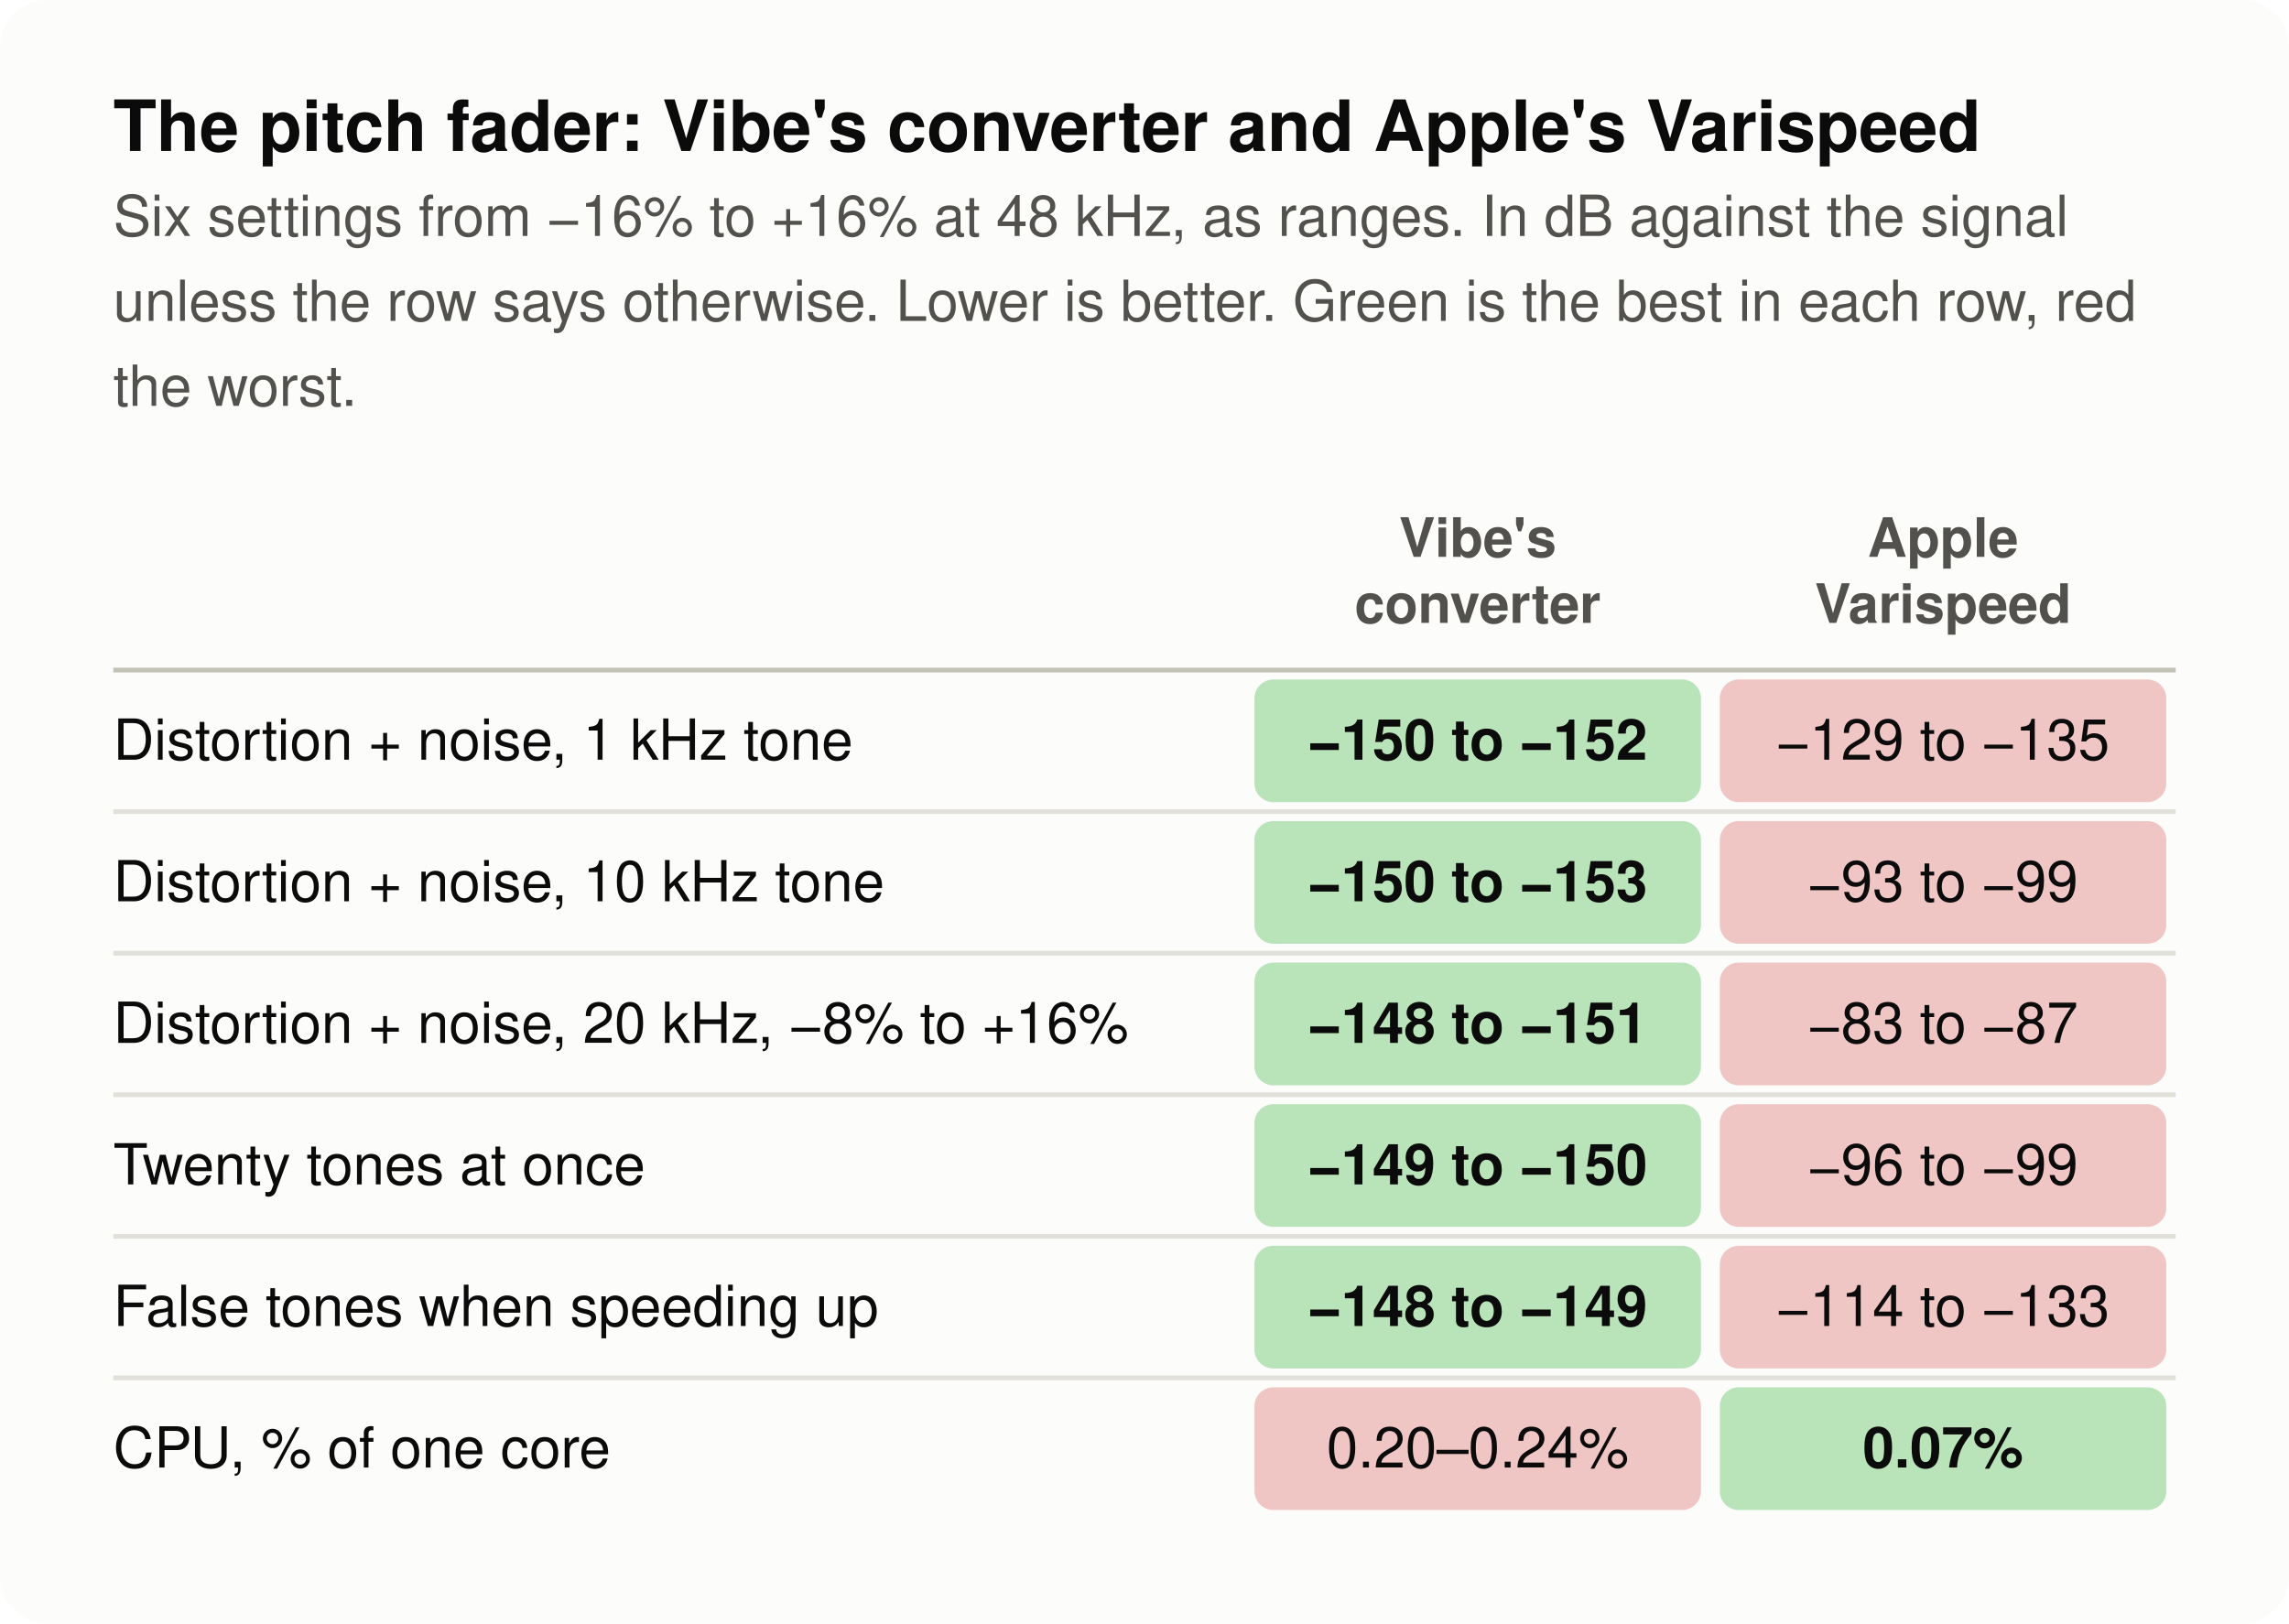
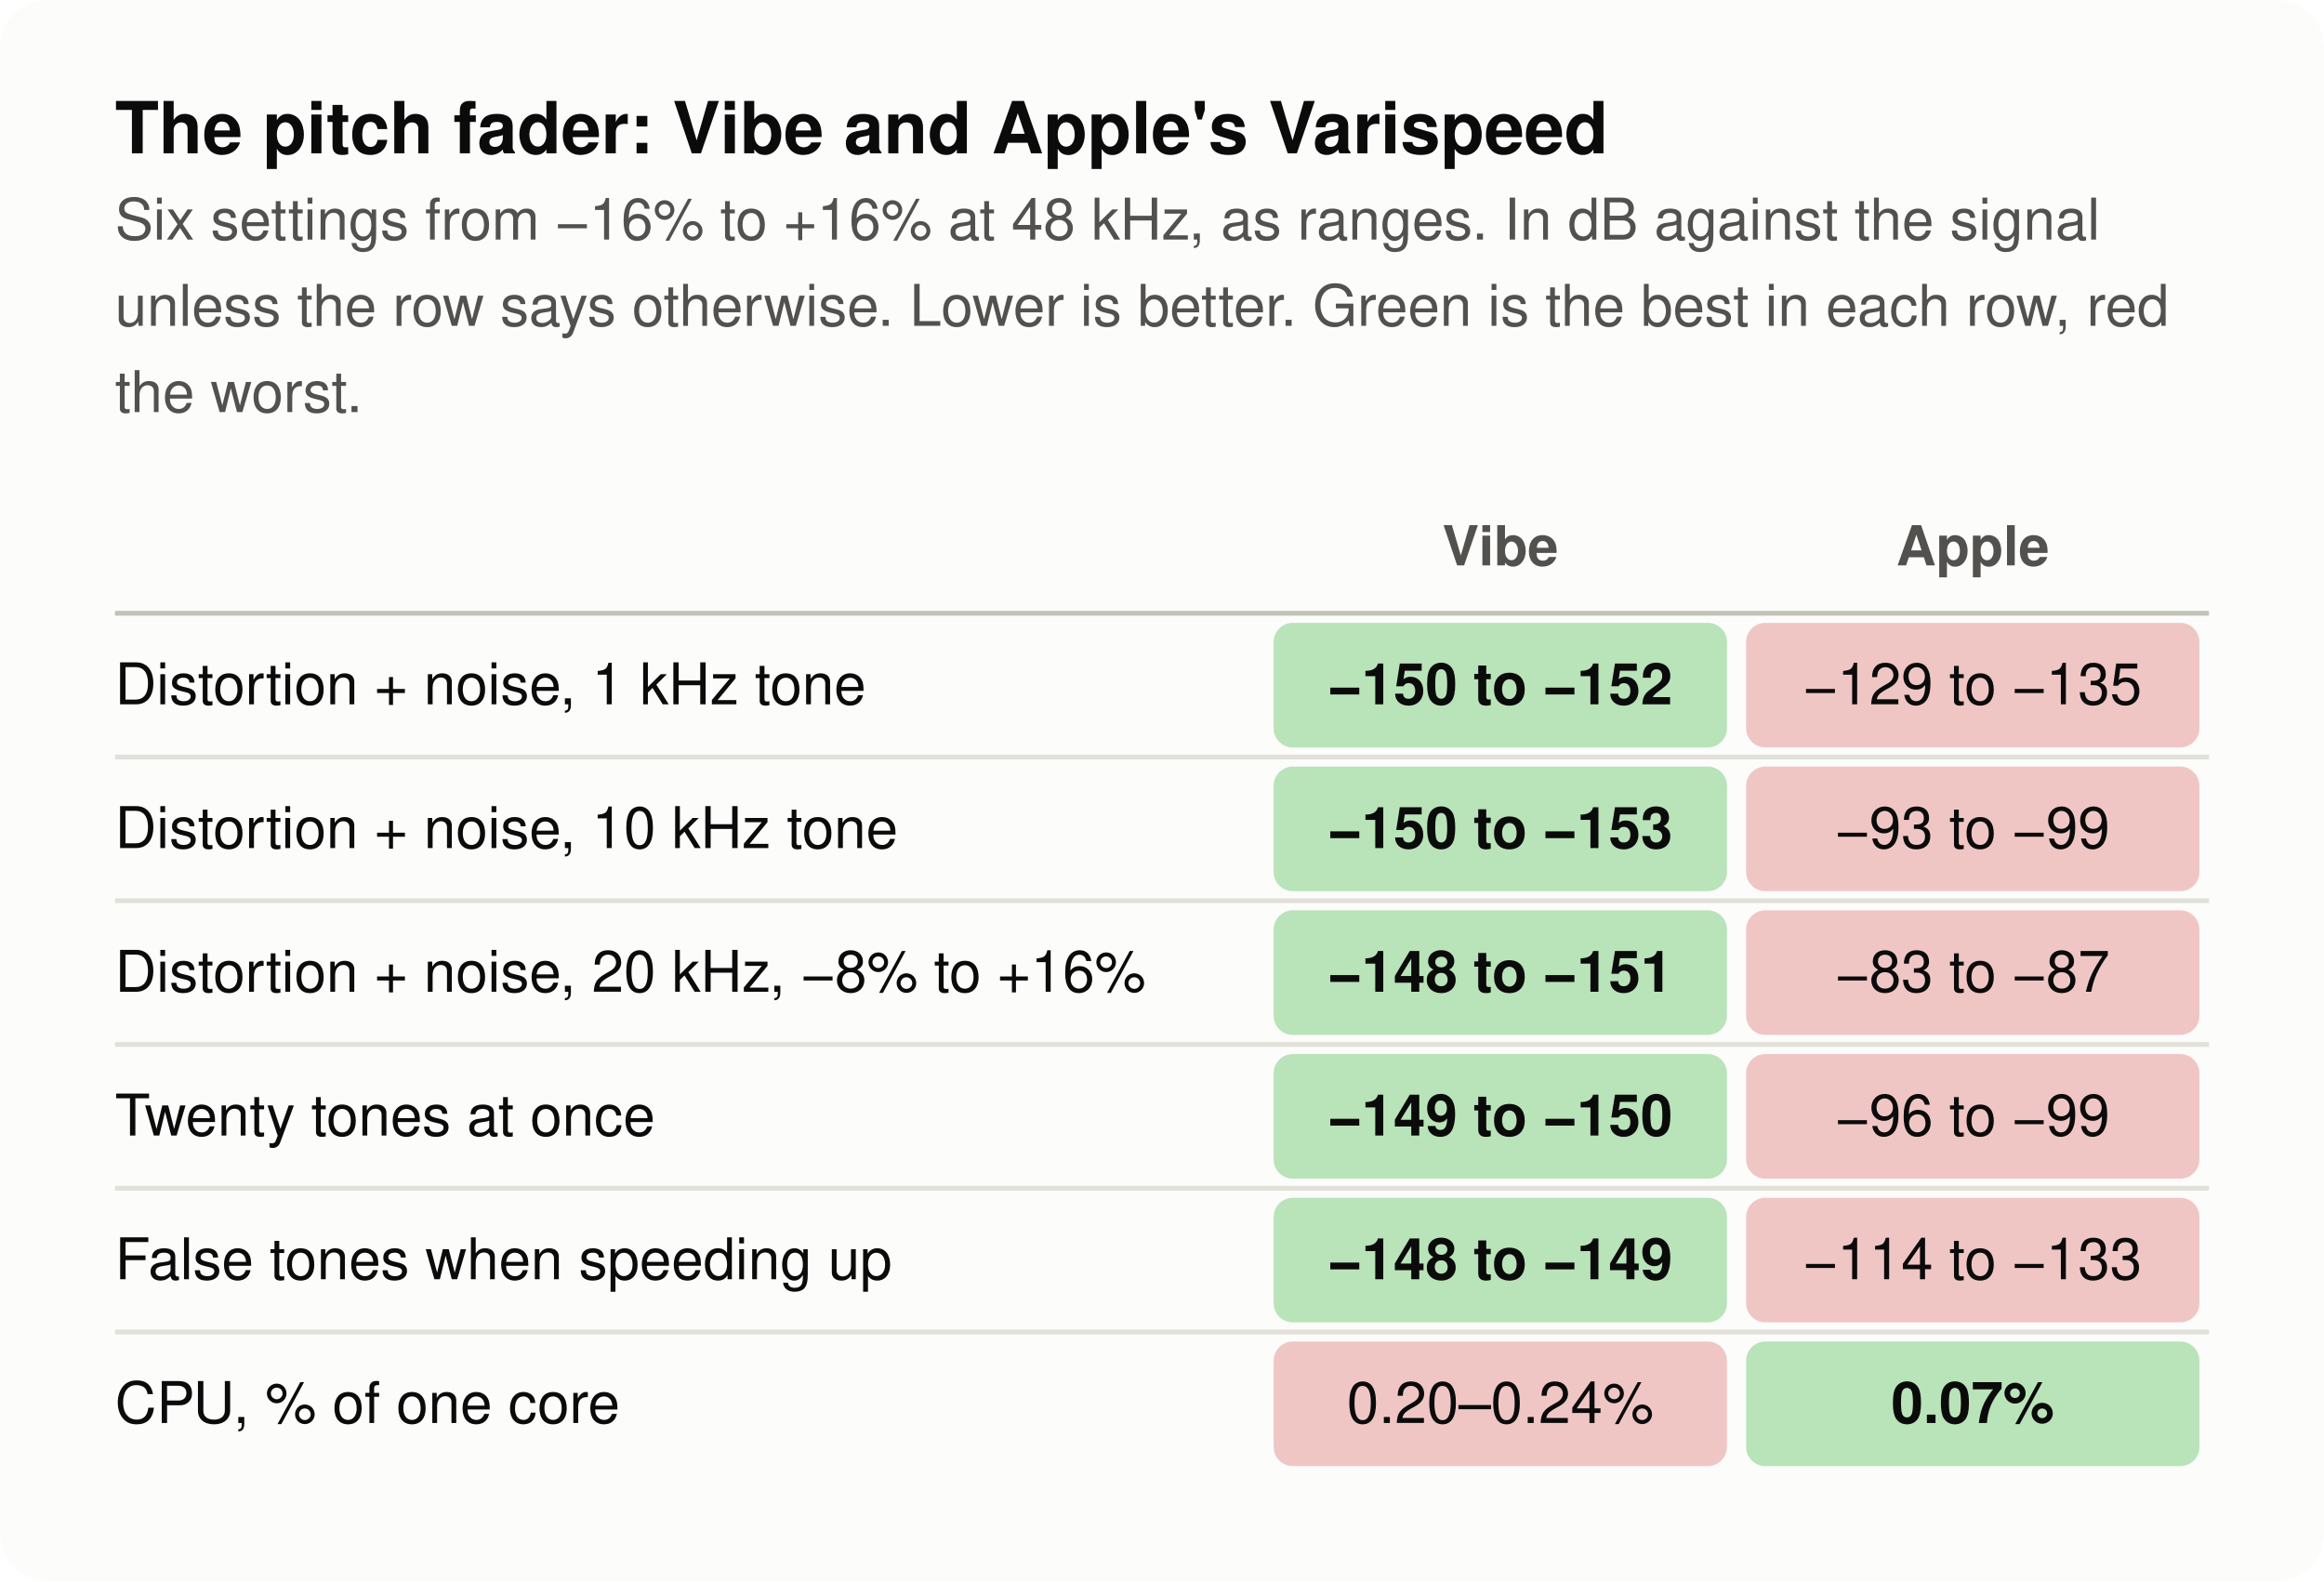
- <svg xmlns="http://www.w3.org/2000/svg" viewBox="0 0 485 344" width="485" height="344" font-family="-apple-system,BlinkMacSystemFont,'Segoe UI',Helvetica,Arial,sans-serif" role="img" aria-label="The pitch fader: Vibe's converter and Apple's Varispeed">
+ <svg xmlns="http://www.w3.org/2000/svg" viewBox="0 0 485 330" width="485" height="330" font-family="-apple-system,BlinkMacSystemFont,'Segoe UI',Helvetica,Arial,sans-serif" role="img" aria-label="The pitch fader: Vibe and Apple's Varispeed">
  <style>.bg{fill:#fcfcfb}.t{fill:#0b0b0b}.m{fill:#52514e}.q{fill:#898781}.box{fill:#f0efec}.g{stroke:#e1e0d9}.a{stroke:#c3c2b7}.k{stroke:#b9b8b2}.ring{stroke:#fcfcfb}.good1{fill:#ebf6ea}.bad1{fill:#f9eeee}.good2{fill:#ddf0dc}.bad2{fill:#f6e3e2}.good3{fill:#cceacb}.bad3{fill:#f3d5d5}.good4{fill:#b9e3b8}.bad4{fill:#f0c6c5}@media (prefers-color-scheme:dark){.bg{fill:#1a1a19}.t{fill:#f0efec}.m{fill:#c3c2b7}.q{fill:#898781}.box{fill:#262624}.g{stroke:#2c2c2a}.a{stroke:#383835}.k{stroke:#55554f}.ring{stroke:#1a1a19}.good1{fill:#182a17}.bad1{fill:#301e1d}.good2{fill:#173417}.bad2{fill:#3d201f}.good3{fill:#163f15}.bad3{fill:#4b2322}.good4{fill:#154b14}.bad4{fill:#5c2625}}text{font-variant-numeric:tabular-nums}.ln{fill:none;stroke-linejoin:round;stroke-linecap:round}rect.s0,rect.s1,rect.s2,rect.s3,rect.s4,rect.s5,rect.s6,rect.s7,rect.sg{stroke:none}</style>
-   <rect class="bg" width="485" height="344" rx="10" />
-   <text class="t" x="24.0" y="32.0" font-size="15" text-anchor="start" font-weight="600">The pitch fader: Vibe's converter and Apple's Varispeed</text>
+   <rect class="bg" width="485" height="330" rx="10" />
+   <text class="t" x="24.0" y="32.0" font-size="15" text-anchor="start" font-weight="600">The pitch fader: Vibe and Apple's Varispeed</text>
  <text class="m" x="24.0" y="50.0" font-size="12" text-anchor="start">Six settings from −16% to +16% at 48 kHz, as ranges. In dB against the signal</text>
  <text class="m" x="24.0" y="68.0" font-size="12" text-anchor="start">unless the row says otherwise. Lower is better. Green is the best in each row, red</text>
  <text class="m" x="24.0" y="86.0" font-size="12" text-anchor="start">the worst.</text>
-   <text class="m" x="313.1" y="118.0" font-size="11.5" text-anchor="middle" font-weight="600">Vibe's</text>
-   <text class="m" x="313.1" y="132.0" font-size="11.5" text-anchor="middle" font-weight="600">converter</text>
+   <text class="m" x="313.1" y="118.0" font-size="11.5" text-anchor="middle" font-weight="600">Vibe</text>
  <text class="m" x="411.7" y="118.0" font-size="11.5" text-anchor="middle" font-weight="600">Apple</text>
-   <text class="m" x="411.7" y="132.0" font-size="11.5" text-anchor="middle" font-weight="600">Varispeed</text>
-   <line class="a" x1="24.0" y1="142.0" x2="461.0" y2="142.0" stroke-width="1" />
-   <text class="t" x="24.0" y="161.0" font-size="12" text-anchor="start">Distortion + noise, 1 kHz tone</text>
-   <rect class="good4" x="265.8" y="144.0" width="94.6" height="26" rx="4" />
-   <text class="t" x="313.1" y="161.0" font-size="12" text-anchor="middle" font-weight="650">−150 to −152</text>
-   <rect class="bad4" x="364.4" y="144.0" width="94.6" height="26" rx="4" />
-   <text class="t" x="411.7" y="161.0" font-size="12" text-anchor="middle">−129 to −135</text>
-   <line class="g" x1="24.0" y1="172.0" x2="461.0" y2="172.0" stroke-width="1" />
-   <text class="t" x="24.0" y="191.0" font-size="12" text-anchor="start">Distortion + noise, 10 kHz tone</text>
-   <rect class="good4" x="265.8" y="174.0" width="94.6" height="26" rx="4" />
-   <text class="t" x="313.1" y="191.0" font-size="12" text-anchor="middle" font-weight="650">−150 to −153</text>
-   <rect class="bad4" x="364.4" y="174.0" width="94.6" height="26" rx="4" />
-   <text class="t" x="411.7" y="191.0" font-size="12" text-anchor="middle">−93 to −99</text>
-   <line class="g" x1="24.0" y1="202.0" x2="461.0" y2="202.0" stroke-width="1" />
-   <text class="t" x="24.0" y="221.0" font-size="12" text-anchor="start">Distortion + noise, 20 kHz, −8% to +16%</text>
-   <rect class="good4" x="265.8" y="204.0" width="94.6" height="26" rx="4" />
-   <text class="t" x="313.1" y="221.0" font-size="12" text-anchor="middle" font-weight="650">−148 to −151</text>
-   <rect class="bad4" x="364.4" y="204.0" width="94.6" height="26" rx="4" />
-   <text class="t" x="411.7" y="221.0" font-size="12" text-anchor="middle">−83 to −87</text>
-   <line class="g" x1="24.0" y1="232.0" x2="461.0" y2="232.0" stroke-width="1" />
-   <text class="t" x="24.0" y="251.0" font-size="12" text-anchor="start">Twenty tones at once</text>
-   <rect class="good4" x="265.8" y="234.0" width="94.6" height="26" rx="4" />
-   <text class="t" x="313.1" y="251.0" font-size="12" text-anchor="middle" font-weight="650">−149 to −150</text>
-   <rect class="bad4" x="364.4" y="234.0" width="94.6" height="26" rx="4" />
-   <text class="t" x="411.7" y="251.0" font-size="12" text-anchor="middle">−96 to −99</text>
-   <line class="g" x1="24.0" y1="262.0" x2="461.0" y2="262.0" stroke-width="1" />
-   <text class="t" x="24.0" y="281.0" font-size="12" text-anchor="start">False tones when speeding up</text>
-   <rect class="good4" x="265.8" y="264.0" width="94.6" height="26" rx="4" />
-   <text class="t" x="313.1" y="281.0" font-size="12" text-anchor="middle" font-weight="650">−148 to −149</text>
-   <rect class="bad4" x="364.4" y="264.0" width="94.6" height="26" rx="4" />
-   <text class="t" x="411.7" y="281.0" font-size="12" text-anchor="middle">−114 to −133</text>
-   <line class="g" x1="24.0" y1="292.0" x2="461.0" y2="292.0" stroke-width="1" />
-   <text class="t" x="24.0" y="311.0" font-size="12" text-anchor="start">CPU, % of one core</text>
-   <rect class="bad4" x="265.8" y="294.0" width="94.6" height="26" rx="4" />
-   <text class="t" x="313.1" y="311.0" font-size="12" text-anchor="middle">0.20–0.24%</text>
-   <rect class="good4" x="364.4" y="294.0" width="94.6" height="26" rx="4" />
-   <text class="t" x="411.7" y="311.0" font-size="12" text-anchor="middle" font-weight="650">0.07%</text>
+   <line class="a" x1="24.0" y1="128.0" x2="461.0" y2="128.0" stroke-width="1" />
+   <text class="t" x="24.0" y="147.0" font-size="12" text-anchor="start">Distortion + noise, 1 kHz tone</text>
+   <rect class="good4" x="265.8" y="130.0" width="94.6" height="26" rx="4" />
+   <text class="t" x="313.1" y="147.0" font-size="12" text-anchor="middle" font-weight="650">−150 to −152</text>
+   <rect class="bad4" x="364.4" y="130.0" width="94.6" height="26" rx="4" />
+   <text class="t" x="411.7" y="147.0" font-size="12" text-anchor="middle">−129 to −135</text>
+   <line class="g" x1="24.0" y1="158.0" x2="461.0" y2="158.0" stroke-width="1" />
+   <text class="t" x="24.0" y="177.0" font-size="12" text-anchor="start">Distortion + noise, 10 kHz tone</text>
+   <rect class="good4" x="265.8" y="160.0" width="94.6" height="26" rx="4" />
+   <text class="t" x="313.1" y="177.0" font-size="12" text-anchor="middle" font-weight="650">−150 to −153</text>
+   <rect class="bad4" x="364.4" y="160.0" width="94.6" height="26" rx="4" />
+   <text class="t" x="411.7" y="177.0" font-size="12" text-anchor="middle">−93 to −99</text>
+   <line class="g" x1="24.0" y1="188.0" x2="461.0" y2="188.0" stroke-width="1" />
+   <text class="t" x="24.0" y="207.0" font-size="12" text-anchor="start">Distortion + noise, 20 kHz, −8% to +16%</text>
+   <rect class="good4" x="265.8" y="190.0" width="94.6" height="26" rx="4" />
+   <text class="t" x="313.1" y="207.0" font-size="12" text-anchor="middle" font-weight="650">−148 to −151</text>
+   <rect class="bad4" x="364.4" y="190.0" width="94.6" height="26" rx="4" />
+   <text class="t" x="411.7" y="207.0" font-size="12" text-anchor="middle">−83 to −87</text>
+   <line class="g" x1="24.0" y1="218.0" x2="461.0" y2="218.0" stroke-width="1" />
+   <text class="t" x="24.0" y="237.0" font-size="12" text-anchor="start">Twenty tones at once</text>
+   <rect class="good4" x="265.8" y="220.0" width="94.6" height="26" rx="4" />
+   <text class="t" x="313.1" y="237.0" font-size="12" text-anchor="middle" font-weight="650">−149 to −150</text>
+   <rect class="bad4" x="364.4" y="220.0" width="94.6" height="26" rx="4" />
+   <text class="t" x="411.7" y="237.0" font-size="12" text-anchor="middle">−96 to −99</text>
+   <line class="g" x1="24.0" y1="248.0" x2="461.0" y2="248.0" stroke-width="1" />
+   <text class="t" x="24.0" y="267.0" font-size="12" text-anchor="start">False tones when speeding up</text>
+   <rect class="good4" x="265.8" y="250.0" width="94.6" height="26" rx="4" />
+   <text class="t" x="313.1" y="267.0" font-size="12" text-anchor="middle" font-weight="650">−148 to −149</text>
+   <rect class="bad4" x="364.4" y="250.0" width="94.6" height="26" rx="4" />
+   <text class="t" x="411.7" y="267.0" font-size="12" text-anchor="middle">−114 to −133</text>
+   <line class="g" x1="24.0" y1="278.0" x2="461.0" y2="278.0" stroke-width="1" />
+   <text class="t" x="24.0" y="297.0" font-size="12" text-anchor="start">CPU, % of one core</text>
+   <rect class="bad4" x="265.8" y="280.0" width="94.6" height="26" rx="4" />
+   <text class="t" x="313.1" y="297.0" font-size="12" text-anchor="middle">0.20–0.24%</text>
+   <rect class="good4" x="364.4" y="280.0" width="94.6" height="26" rx="4" />
+   <text class="t" x="411.7" y="297.0" font-size="12" text-anchor="middle" font-weight="650">0.07%</text>
</svg>
